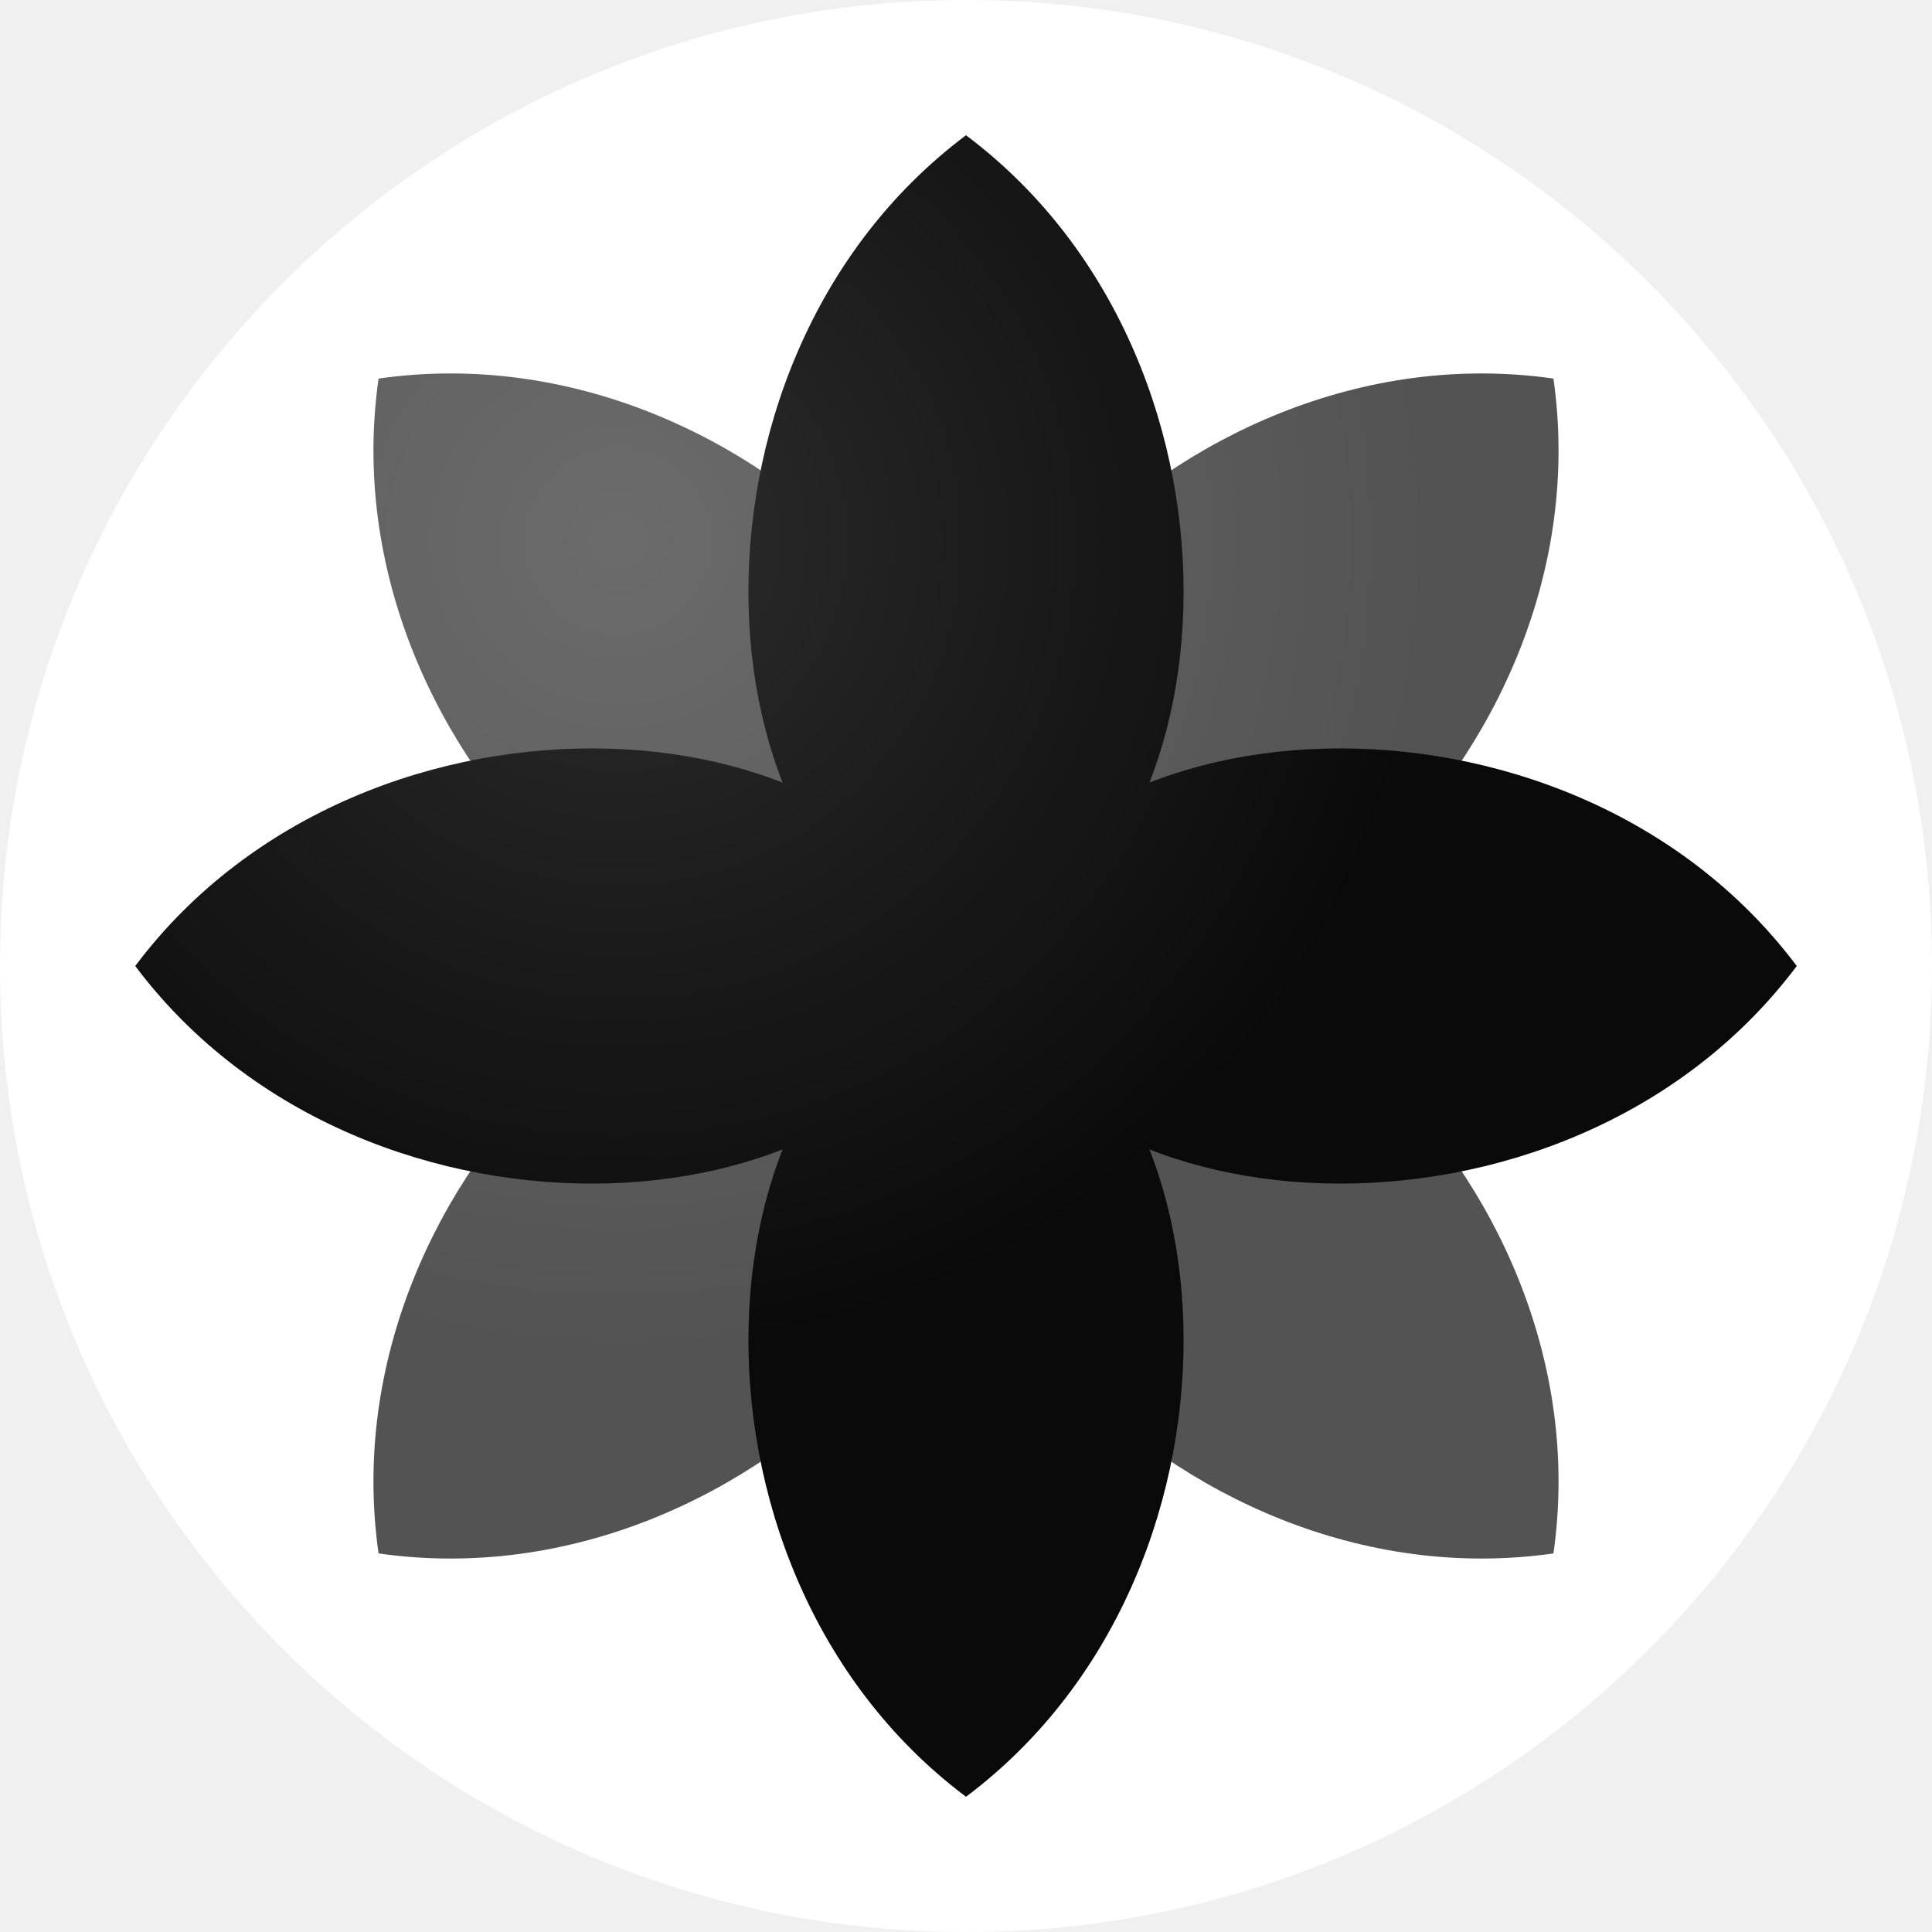
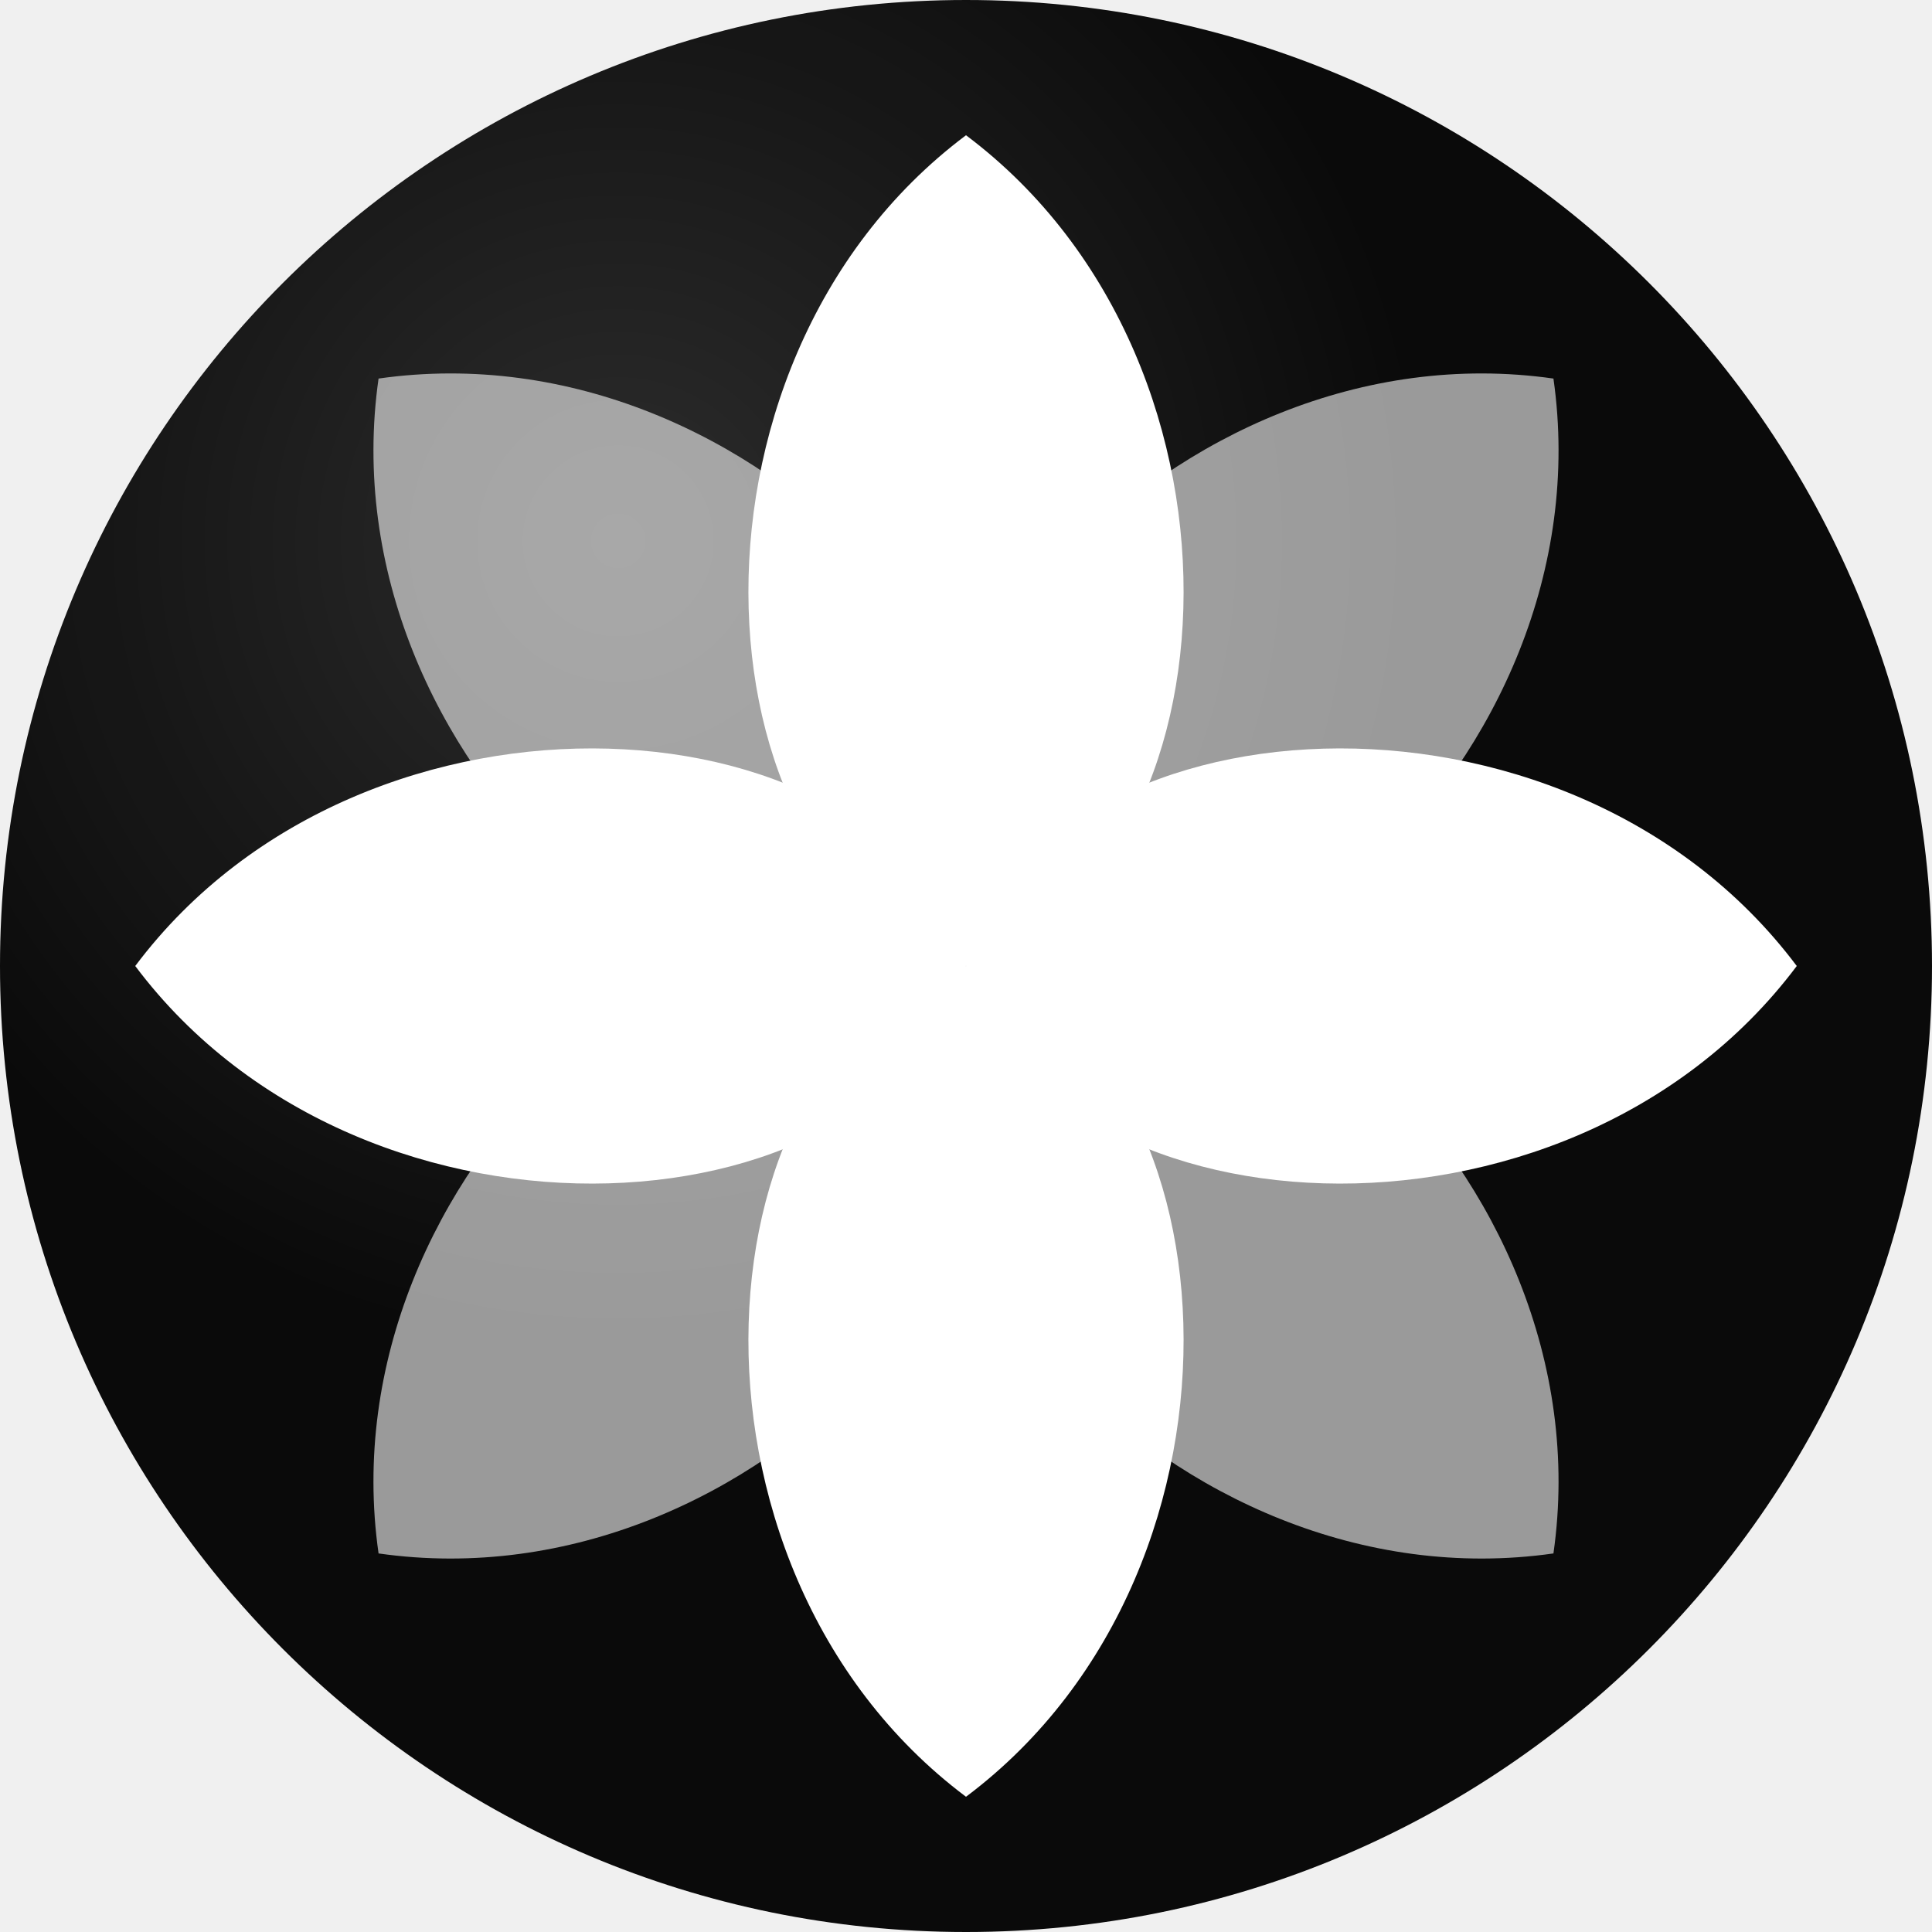
<svg xmlns="http://www.w3.org/2000/svg" viewBox="0 0 100 100">
  <defs>
    <radialGradient id="hl" cx="32" cy="28" r="42" gradientUnits="userSpaceOnUse">
      <stop offset="0%" stop-color="#FFFFFF" stop-opacity="0.14" />
      <stop offset="100%" stop-color="#FFFFFF" stop-opacity="0" />
    </radialGradient>
  </defs>
-   <circle cx="50" cy="50" r="50" fill="#FFFFFF" />
-   <g fill="#1A1A1A" opacity="0.75">
+   <circle cx="50" cy="50" r="50" fill="#0A0A0A" />
+   <g fill="#E8E8E8" opacity="0.65">
    <path d="M50,50 C36,46 34,19 50,7 C66,19 64,46 50,50" transform="rotate(45,50,50)" />
    <path d="M50,50 C36,46 34,19 50,7 C66,19 64,46 50,50" transform="rotate(135,50,50)" />
    <path d="M50,50 C36,46 34,19 50,7 C66,19 64,46 50,50" transform="rotate(225,50,50)" />
    <path d="M50,50 C36,46 34,19 50,7 C66,19 64,46 50,50" transform="rotate(315,50,50)" />
  </g>
-   <g fill="#0A0A0A">
+   <g fill="#FFFFFF">
    <path d="M50,50 C36,46 34,19 50,7 C66,19 64,46 50,50" />
    <path d="M50,50 C36,46 34,19 50,7 C66,19 64,46 50,50" transform="rotate(90,50,50)" />
    <path d="M50,50 C36,46 34,19 50,7 C66,19 64,46 50,50" transform="rotate(180,50,50)" />
    <path d="M50,50 C36,46 34,19 50,7 C66,19 64,46 50,50" transform="rotate(270,50,50)" />
  </g>
  <circle cx="50" cy="50" r="50" fill="url(#hl)" />
</svg>
